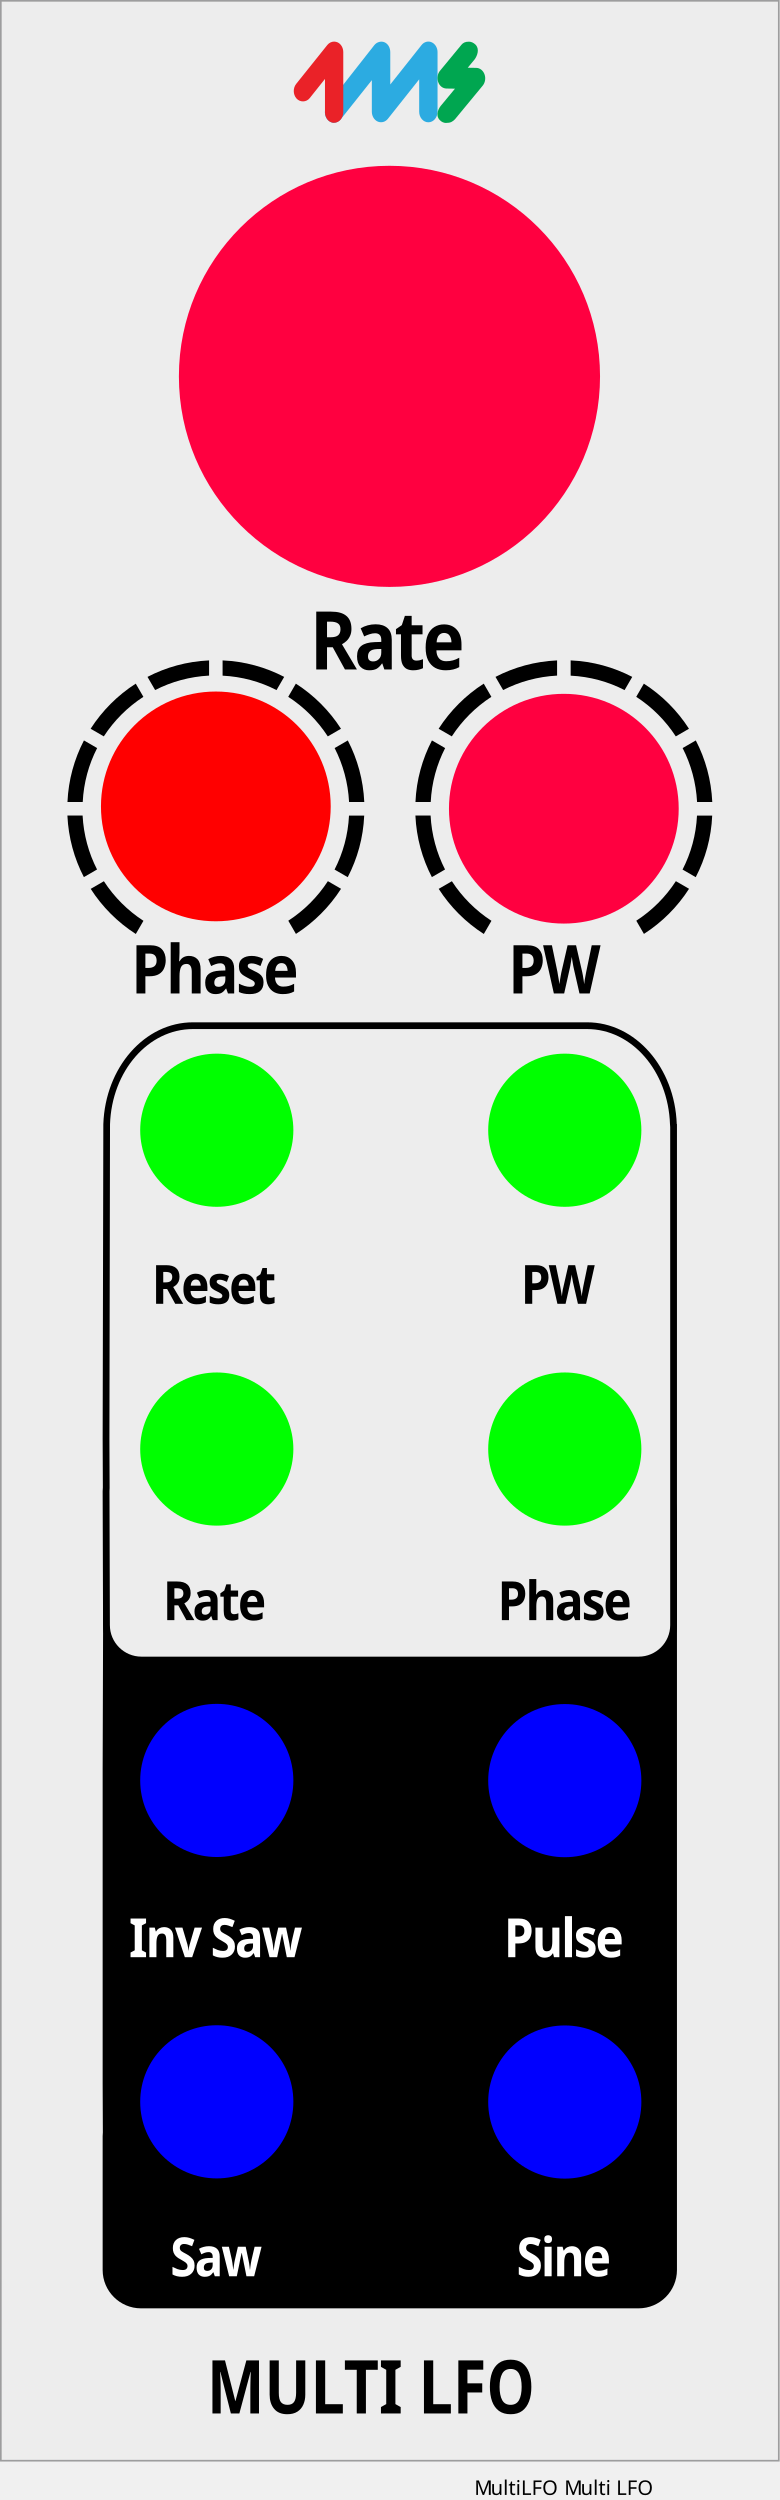
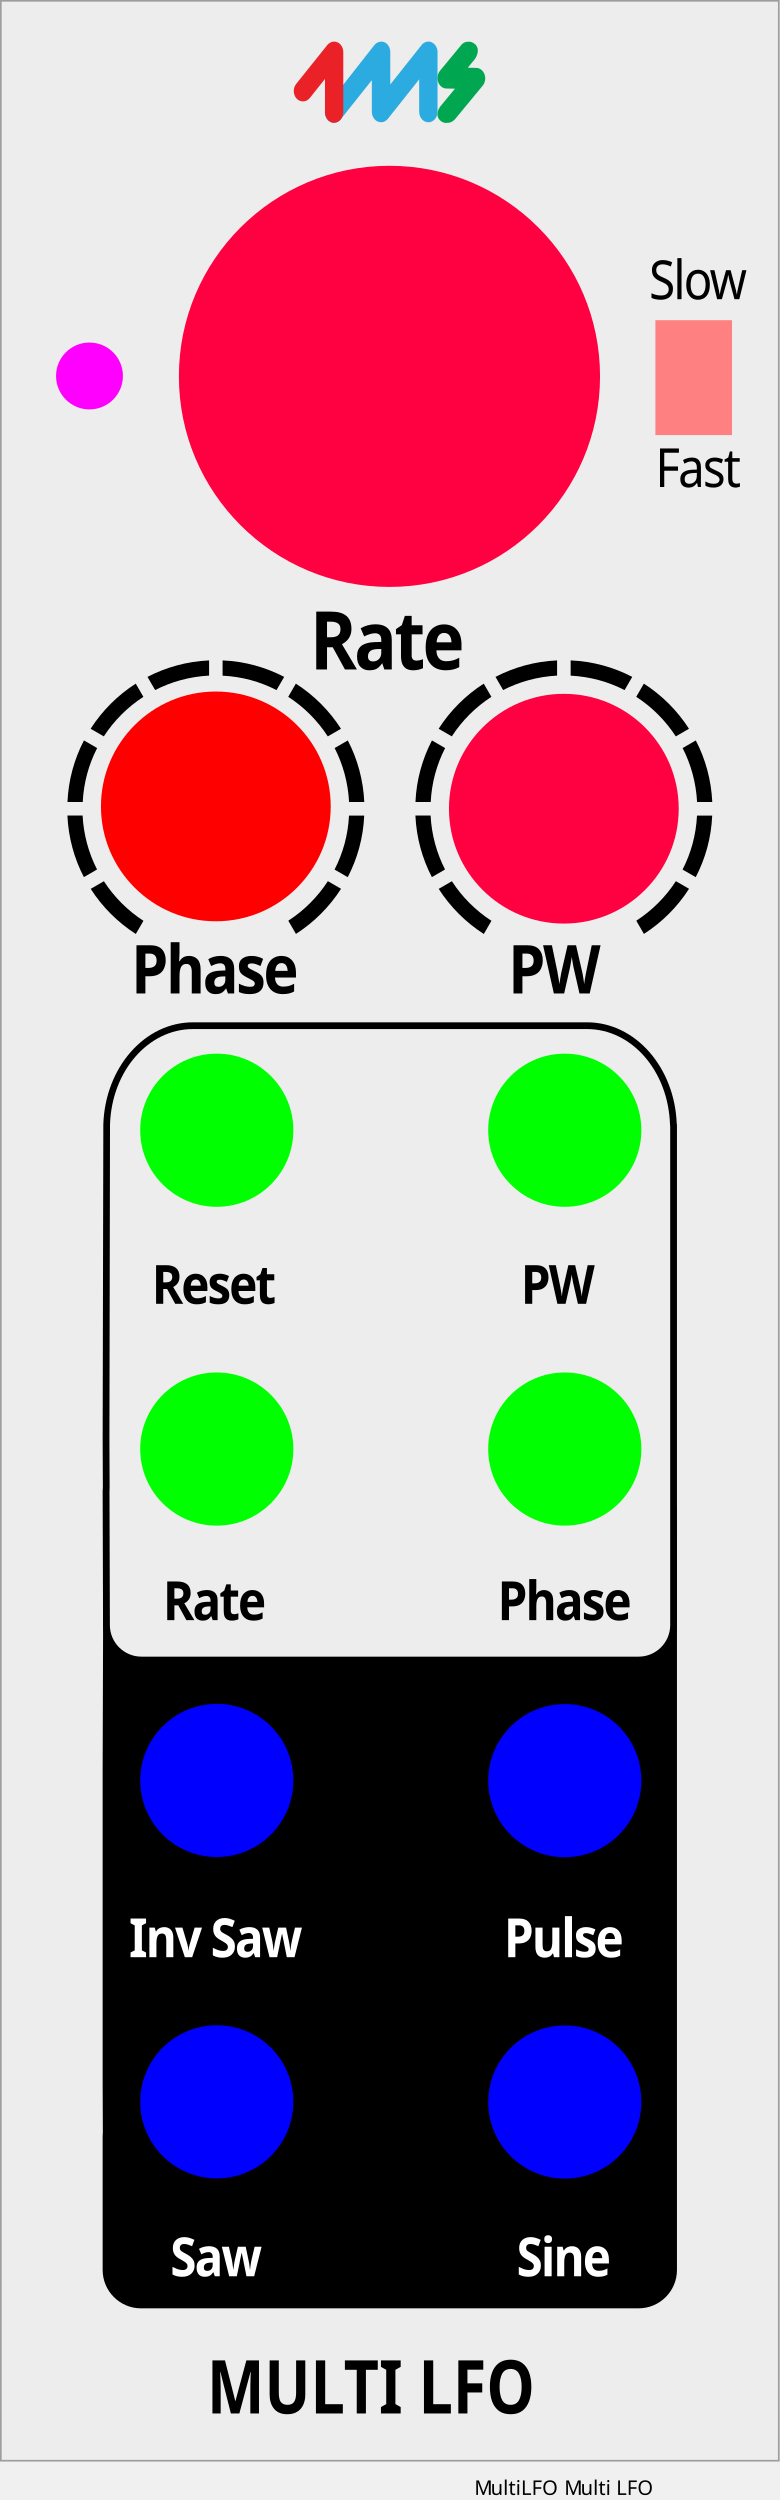
<svg xmlns="http://www.w3.org/2000/svg" width="40.73mm" height="130.6mm" viewBox="0 0 115.45 370.19" version="1.1" id="svg38">
  <defs id="defs38" />
  <g id="faceplate">
    <rect x=".12" y=".12" width="115.2" height="364.25" style="fill: #ededed; stroke: #9d9d9e; stroke-miterlimit: 10; stroke-width: .25px;" id="rect1" />
    <path d="M100.22,224.06c-.29-8.38-6.12-9.49-13.28-9.49H28.58c-7.17,0-12.99,6.69-13.28,15.07l-.1,32.31v46.63l.03,7.18c-.02.18-.03.36-.03.54v19.84c0,3.12,2.55,5.67,5.67,5.67h73.7c3.12,0,5.67-2.55,5.67-5.67v-106.5l-.03-5.58Z" style="fill: #000; stroke-width: 0px;" id="path1" />
    <g id="g3">
      <path d="M20.94,245.81c-2.85,0-5.17-2.32-5.17-5.17l-.06-19.84c0-.17,0-.33.03-.49l-.03-7.23.1-46.63c.28-8.16,5.9-14.57,12.78-14.57h58.35c6.88,0,12.5,6.41,12.78,14.58l.02.48h.01v73.69c0,2.85-2.32,5.17-5.17,5.17H20.94Z" style="fill: #ededed; stroke-width: 0px;" id="path2" />
      <path d="M28.58,152.38h58.35c6.61,0,12.01,6.19,12.28,14.1l.03.43v73.73c0,2.57-2.09,4.67-4.67,4.67H20.94c-2.57,0-4.67-2.09-4.67-4.67l-.06-19.84c0-.15,0-.3.02-.45v-.05s0-.05,0-.05l-.03-7.17.09-46.6c.27-7.91,5.67-14.1,12.28-14.1M28.58,151.38c-7.17,0-12.99,6.69-13.28,15.07l-.1,46.63.03,7.18c-.02.18-.03.36-.03.54l.06,19.84c0,3.12,2.55,5.67,5.67,5.67h73.64c3.12,0,5.67-2.55,5.67-5.67v-74.19h-.03c-.29-8.38-6.12-15.07-13.28-15.07H28.58Z" style="fill: #000; stroke-width: 0px;" id="path3" />
    </g>
    <text transform="translate(45.88 99.13) scale(.88 1)" style="fill: #000; font-family: GillSans-Bold, 'Gill Sans'; font-size: 12px; font-weight: 700; letter-spacing: -.04em;" id="text3">
      <tspan x="0" y="0" id="tspan3">Rate</tspan>
    </text>
    <text transform="translate(30.65 357.38) scale(.82 1)" style="fill: #000; font-family: GillSans-Bold, 'Gill Sans'; font-size: 11px; font-weight: 700;" id="text4">
      <tspan x="0" y="0" id="tspan4">MULTI LFO</tspan>
    </text>
    <text transform="translate(77.12 193.06) scale(.88 1)" style="fill: #000; font-family: GillSans-Bold, 'Gill Sans'; font-size: 8px; font-weight: 700; letter-spacing: -.04em;" id="text5">
      <tspan x="0" y="0" id="tspan5">PW</tspan>
    </text>
    <text transform="translate(74.62 289.81) scale(.88 1)" style="fill: #fff; font-family: GillSans-Bold, 'Gill Sans'; font-size: 8px; font-weight: 700; letter-spacing: -.04em;" id="text6">
      <tspan x="0" y="0" id="tspan6">Pulse</tspan>
    </text>
    <text transform="translate(76.49 337.06) scale(.88 1)" style="fill: #fff; font-family: GillSans-Bold, 'Gill Sans'; font-size: 8px; font-weight: 700; letter-spacing: -.04em;" id="text7">
      <tspan x="0" y="0" id="tspan7">Sine</tspan>
    </text>
    <text transform="translate(73.68 239.9) scale(.88 1)" style="fill: #000; font-family: GillSans-Bold, 'Gill Sans'; font-size: 8px; font-weight: 700; letter-spacing: -.04em;" id="text8">
      <tspan x="0" y="0" id="tspan8">Phase</tspan>
    </text>
    <text transform="translate(24.13 239.9) scale(.88 1)" style="fill: #000; font-family: GillSans-Bold, 'Gill Sans'; font-size: 8px; font-weight: 700; letter-spacing: -.04em;" id="text9">
      <tspan x="0" y="0" id="tspan9">Rate</tspan>
    </text>
    <text transform="translate(22.48 193.06) scale(.88 1)" style="fill: #000; font-family: GillSans-Bold, 'Gill Sans'; font-size: 8px; font-weight: 700; letter-spacing: -.04em;" id="text10">
      <tspan x="0" y="0" id="tspan10">Reset</tspan>
+     </text>
+     <text transform="scale(0.9380831,1.066004)" style="font-weight:700;font-size:7.505px;font-family:GillSans-Bold, 'Gill Sans';letter-spacing:-0.04em;fill:#000000;stroke-width:0.938" id="text10-2" x="102.46" y="41.562">
+       <tspan x="102.46" y="41.562" id="tspan10-4" style="font-style:normal;font-variant:normal;font-weight:normal;font-stretch:normal;font-size:7.505px;font-family:'Gill Sans';-inkscape-font-specification:'Gill Sans, Normal';font-variant-ligatures:normal;font-variant-caps:normal;font-variant-numeric:normal;font-variant-east-asian:normal;stroke-width:0.938">Slow</tspan>
+     </text>
+     <text transform="scale(0.9380831,1.066004)" style="font-weight:700;font-size:7.505px;font-family:GillSans-Bold, 'Gill Sans';letter-spacing:-0.04em;fill:#000000;stroke-width:0.938" id="text10-2-2" x="103.445" y="67.652">
+       <tspan x="103.445" y="67.652" id="tspan10-4-3" style="font-style:normal;font-variant:normal;font-weight:normal;font-stretch:normal;font-size:7.505px;font-family:'Gill Sans';-inkscape-font-specification:'Gill Sans, Normal';font-variant-ligatures:normal;font-variant-caps:normal;font-variant-numeric:normal;font-variant-east-asian:normal;stroke-width:0.938">Fast</tspan>
    </text>
    <text transform="translate(19.11 289.81) scale(.88 1)" style="fill: #fff; font-family: GillSans-Bold, 'Gill Sans'; font-size: 8px; font-weight: 700; letter-spacing: -.04em;" id="text11">
      <tspan x="0" y="0" id="tspan11">Inv Saw</tspan>
    </text>
    <text transform="translate(25.21 337.06) scale(.88 1)" style="fill: #fff; font-family: GillSans-Bold, 'Gill Sans'; font-size: 8px; font-weight: 700; letter-spacing: -.04em;" id="text12">
      <tspan x="0" y="0" id="tspan12">Saw</tspan>
    </text>
    <g id="g32">
      <text transform="translate(19.41 147.11) scale(.88 1)" style="fill: #000; font-family: GillSans-Bold, 'Gill Sans'; font-size: 10px; font-weight: 700; letter-spacing: -.04em;" id="text13">
        <tspan x="0" y="0" id="tspan13">Phase</tspan>
      </text>
      <path d="M40.95,102.18l1.13-1.95c-2.75-1.43-5.84-2.3-9.12-2.44v2.26c2.87.14,5.57.89,7.99,2.14Z" style="fill: #000; stroke-width: 0px;" id="path13" />
      <path d="M48.54,109.04l1.95-1.13c-1.72-2.68-4-4.96-6.68-6.68l-1.13,1.95c2.34,1.52,4.33,3.51,5.85,5.85Z" style="fill: #000; stroke-width: 0px;" id="path14" />
      <path d="M21.23,103.18l-1.13-1.95c-2.68,1.72-4.96,4-6.68,6.68l1.95,1.13c1.52-2.34,3.51-4.33,5.85-5.85Z" style="fill: #000; stroke-width: 0px;" id="path15" />
      <path d="M51.68,118.76h2.26c-.15-3.28-1.01-6.37-2.44-9.12l-1.95,1.13c1.24,2.42,1.99,5.13,2.14,8Z" style="fill: #000; stroke-width: 0px;" id="path16" />
      <path d="M30.96,100.05v-2.26c-3.28.15-6.37,1.01-9.12,2.44l1.13,1.95c2.42-1.24,5.13-1.99,8-2.14Z" style="fill: #000; stroke-width: 0px;" id="path17" />
      <path d="M15.38,130.49l-1.95,1.13c1.72,2.68,4,4.96,6.68,6.68l1.13-1.95c-2.34-1.52-4.33-3.51-5.85-5.85Z" style="fill: #000; stroke-width: 0px;" id="path18" />
      <path d="M42.69,136.34l1.13,1.95c2.68-1.72,4.96-4,6.68-6.68l-1.95-1.13c-1.52,2.34-3.51,4.33-5.85,5.85Z" style="fill: #000; stroke-width: 0px;" id="path19" />
      <path d="M51.68,120.76c-.14,2.87-.89,5.57-2.14,8l1.95,1.13c1.43-2.75,2.3-5.84,2.44-9.12h-2.26Z" style="fill: #000; stroke-width: 0px;" id="path20" />
      <path d="M12.24,120.76h-2.26c.15,3.28,1.01,6.37,2.44,9.12l1.95-1.13c-1.24-2.42-1.99-5.13-2.14-8Z" style="fill: #000; stroke-width: 0px;" id="path21" />
      <path d="M14.38,110.77l-1.95-1.13c-1.43,2.75-2.3,5.84-2.44,9.12h2.26c.14-2.87.89-5.57,2.14-8Z" style="fill: #000; stroke-width: 0px;" id="path22" />
      <text transform="translate(75.24 147.11) scale(.88 1)" style="fill: #000; font-family: GillSans-Bold, 'Gill Sans'; font-size: 10px; font-weight: 700; letter-spacing: -.04em;" id="text22">
        <tspan x="0" y="0" id="tspan22">PW</tspan>
      </text>
      <path d="M92.49,102.18l1.13-1.95c-2.75-1.43-5.84-2.3-9.12-2.44v2.26c2.87.14,5.57.89,7.99,2.14Z" style="fill: #000; stroke-width: 0px;" id="path23" />
      <path d="M100.07,109.04l1.95-1.13c-1.72-2.68-4-4.96-6.68-6.68l-1.13,1.95c2.34,1.52,4.33,3.51,5.85,5.85Z" style="fill: #000; stroke-width: 0px;" id="path24" />
      <path d="M72.76,103.18l-1.13-1.95c-2.68,1.72-4.96,4-6.68,6.68l1.95,1.13c1.52-2.34,3.51-4.33,5.85-5.85Z" style="fill: #000; stroke-width: 0px;" id="path25" />
      <path d="M103.21,118.76h2.26c-.15-3.28-1.01-6.37-2.44-9.12l-1.95,1.13c1.24,2.42,1.99,5.13,2.14,8Z" style="fill: #000; stroke-width: 0px;" id="path26" />
      <path d="M82.49,100.05v-2.26c-3.28.15-6.37,1.01-9.12,2.44l1.13,1.95c2.42-1.24,5.13-1.99,8-2.14Z" style="fill: #000; stroke-width: 0px;" id="path27" />
      <path d="M66.91,130.49l-1.95,1.13c1.72,2.68,4,4.96,6.68,6.68l1.13-1.95c-2.34-1.52-4.33-3.51-5.85-5.85Z" style="fill: #000; stroke-width: 0px;" id="path28" />
      <path d="M94.22,136.34l1.13,1.95c2.68-1.72,4.96-4,6.68-6.68l-1.95-1.13c-1.52,2.34-3.51,4.33-5.85,5.85Z" style="fill: #000; stroke-width: 0px;" id="path29" />
      <path d="M103.21,120.76c-.14,2.87-.89,5.57-2.14,8l1.95,1.13c1.43-2.75,2.3-5.84,2.44-9.12h-2.26Z" style="fill: #000; stroke-width: 0px;" id="path30" />
      <path d="M63.77,120.76h-2.26c.15,3.28,1.01,6.37,2.44,9.12l1.95-1.13c-1.24-2.42-1.99-5.13-2.14-8Z" style="fill: #000; stroke-width: 0px;" id="path31" />
      <path d="M65.91,110.77l-1.95-1.13c-1.43,2.75-2.3,5.84-2.44,9.12h2.26c.14-2.87.89-5.57,2.14-8Z" style="fill: #000; stroke-width: 0px;" id="path32" />
    </g>
    <g id="g35">
      <path d="M49.47,18.19c-.37,0-.71-.17-.97-.47-.51-.6-.52-1.54-.04-2.16l6.97-8.88c.38-.48,1.05-.65,1.57-.39.5.25.79.82.79,1.45v4.77l4.64-5.85c.38-.48,1.01-.64,1.53-.38.5.25.83.81.83,1.44v8.82c0,.86-.61,1.57-1.36,1.57s-1.36-.7-1.36-1.57v-4.79l-4.64,5.85c-.38.48-1.01.64-1.54.38-.5-.24-.83-.81-.83-1.44v-4.67l-4.61,5.8c-.26.32-.62.51-1,.51h0Z" style="fill: #2cabe1; stroke-width: 0px;" id="path33" />
      <path d="M49.47,18.19c-.75,0-1.35-.7-1.35-1.57v-4.93l-2.26,2.84c-.5.63-1.44.65-1.97.04-.51-.6-.52-1.53-.03-2.15l4.61-5.76c.26-.32.63-.5,1-.5.18,0,.37.04.54.12.5.25.82.81.82,1.44v8.89c0,.86-.61,1.57-1.36,1.57h0Z" style="fill: #ea2228; stroke-width: 0px;" id="path34" />
      <path d="M66.07,18.21h0c-.35,0-.68-.15-.94-.42-.76-.78-.14-1.84.29-2.3l1.95-2.36-1.26-.02c-.56-.01-1.04-.4-1.24-1-.19-.56-.07-1.21.29-1.64l3.16-3.83c.23-.28.55-.48,1.13-.47.33,0,.67.17.92.4.71.66.29,1.7-.07,2.2l-1.04,1.26,1.26.02c.56.01,1.04.4,1.24,1,.19.56.07,1.21-.29,1.64l-4.1,4.97c-.35.35-.65.55-1.3.54h0Z" style="fill: #00a650; stroke-width: 0px;" id="path35" />
    </g>
  </g>
  <g id="components">
    <circle id="Sine" cx="83.63" cy="311.26" r="11.34" style="fill: blue; stroke-width: 0px;" />
-     <circle id="Saw" cx="32.1" cy="311.23" r="11.34" style="fill: blue; stroke-width: 0px;" />
+     <circle id="Saw" cx="32.1" cy="311.23" r="11.34" style="display:inline;fill:#0000ff;stroke-width:0px" />
    <circle id="Pulse" cx="83.63" cy="263.67" r="11.34" style="fill: blue; stroke-width: 0px;" />
    <circle id="Inv_Saw" data-name="Inv Saw" cx="32.1" cy="263.64" r="11.34" style="fill: blue; stroke-width: 0px;" />
    <circle id="Phase_CV" data-name="Phase CV" cx="83.63" cy="214.57" r="11.34" style="fill: lime; stroke-width: 0px;" />
    <circle id="Rate_CV" data-name="Rate CV" cx="32.1" cy="214.57" r="11.34" style="fill: lime; stroke-width: 0px;" />
    <circle id="PW_CV" data-name="PW CV" cx="83.63" cy="167.36" r="11.34" style="fill: lime; stroke-width: 0px;" />
    <circle id="Reset" cx="32.1" cy="167.36" r="11.34" style="fill: lime; stroke-width: 0px;" />
+     <rect id="SlowModeSwitch" data-name="Slow Mode@Fast@Slow" x="97.048" y="47.415" width="11.34" height="17.01" style="fill:#FF8080" />
    <circle id="PW" cx="83.49" cy="119.75" r="17.01" style="fill:#ff0040" />
    <circle id="Phase" cx="31.96" cy="119.41" r="17.01" style="fill: red; stroke-width: 0px;" />
-     <circle id="Rate" cx="57.67" cy="55.73" r="31.18" style="fill: #ff0040; stroke-width: 0px;" />
+     <circle id="Rate" cx="57.67" cy="55.73" r="31.18" style="display:inline;fill:#ff0040;stroke-width:0px" />
    <text id="slug" transform="translate(70.23 369.44)" style="fill: #000; font-family: MyriadPro-Regular, 'Myriad Pro'; font-size: 3px;">
      <tspan x="0" y="0" style="letter-spacing: 0em;" id="tspan35">M</tspan>
      <tspan x="2.42" y="0" id="tspan36">ultiLFO</tspan>
    </text>
    <text id="modulename" transform="translate(83.55 369.44)" style="fill: #000; font-family: MyriadPro-Regular, 'Myriad Pro'; font-size: 3px;">
      <tspan x="0" y="0" style="letter-spacing: 0em;" id="tspan37">M</tspan>
      <tspan x="2.42" y="0" id="tspan38">ulti LFO</tspan>
    </text>
+     <circle id="Rate_Light" data-name="Rate_Light#BlueLight" cx="13.251" cy="55.673" r="4.951" style="fill:#ff00ff;stroke-width:0.998" />
  </g>
</svg>
